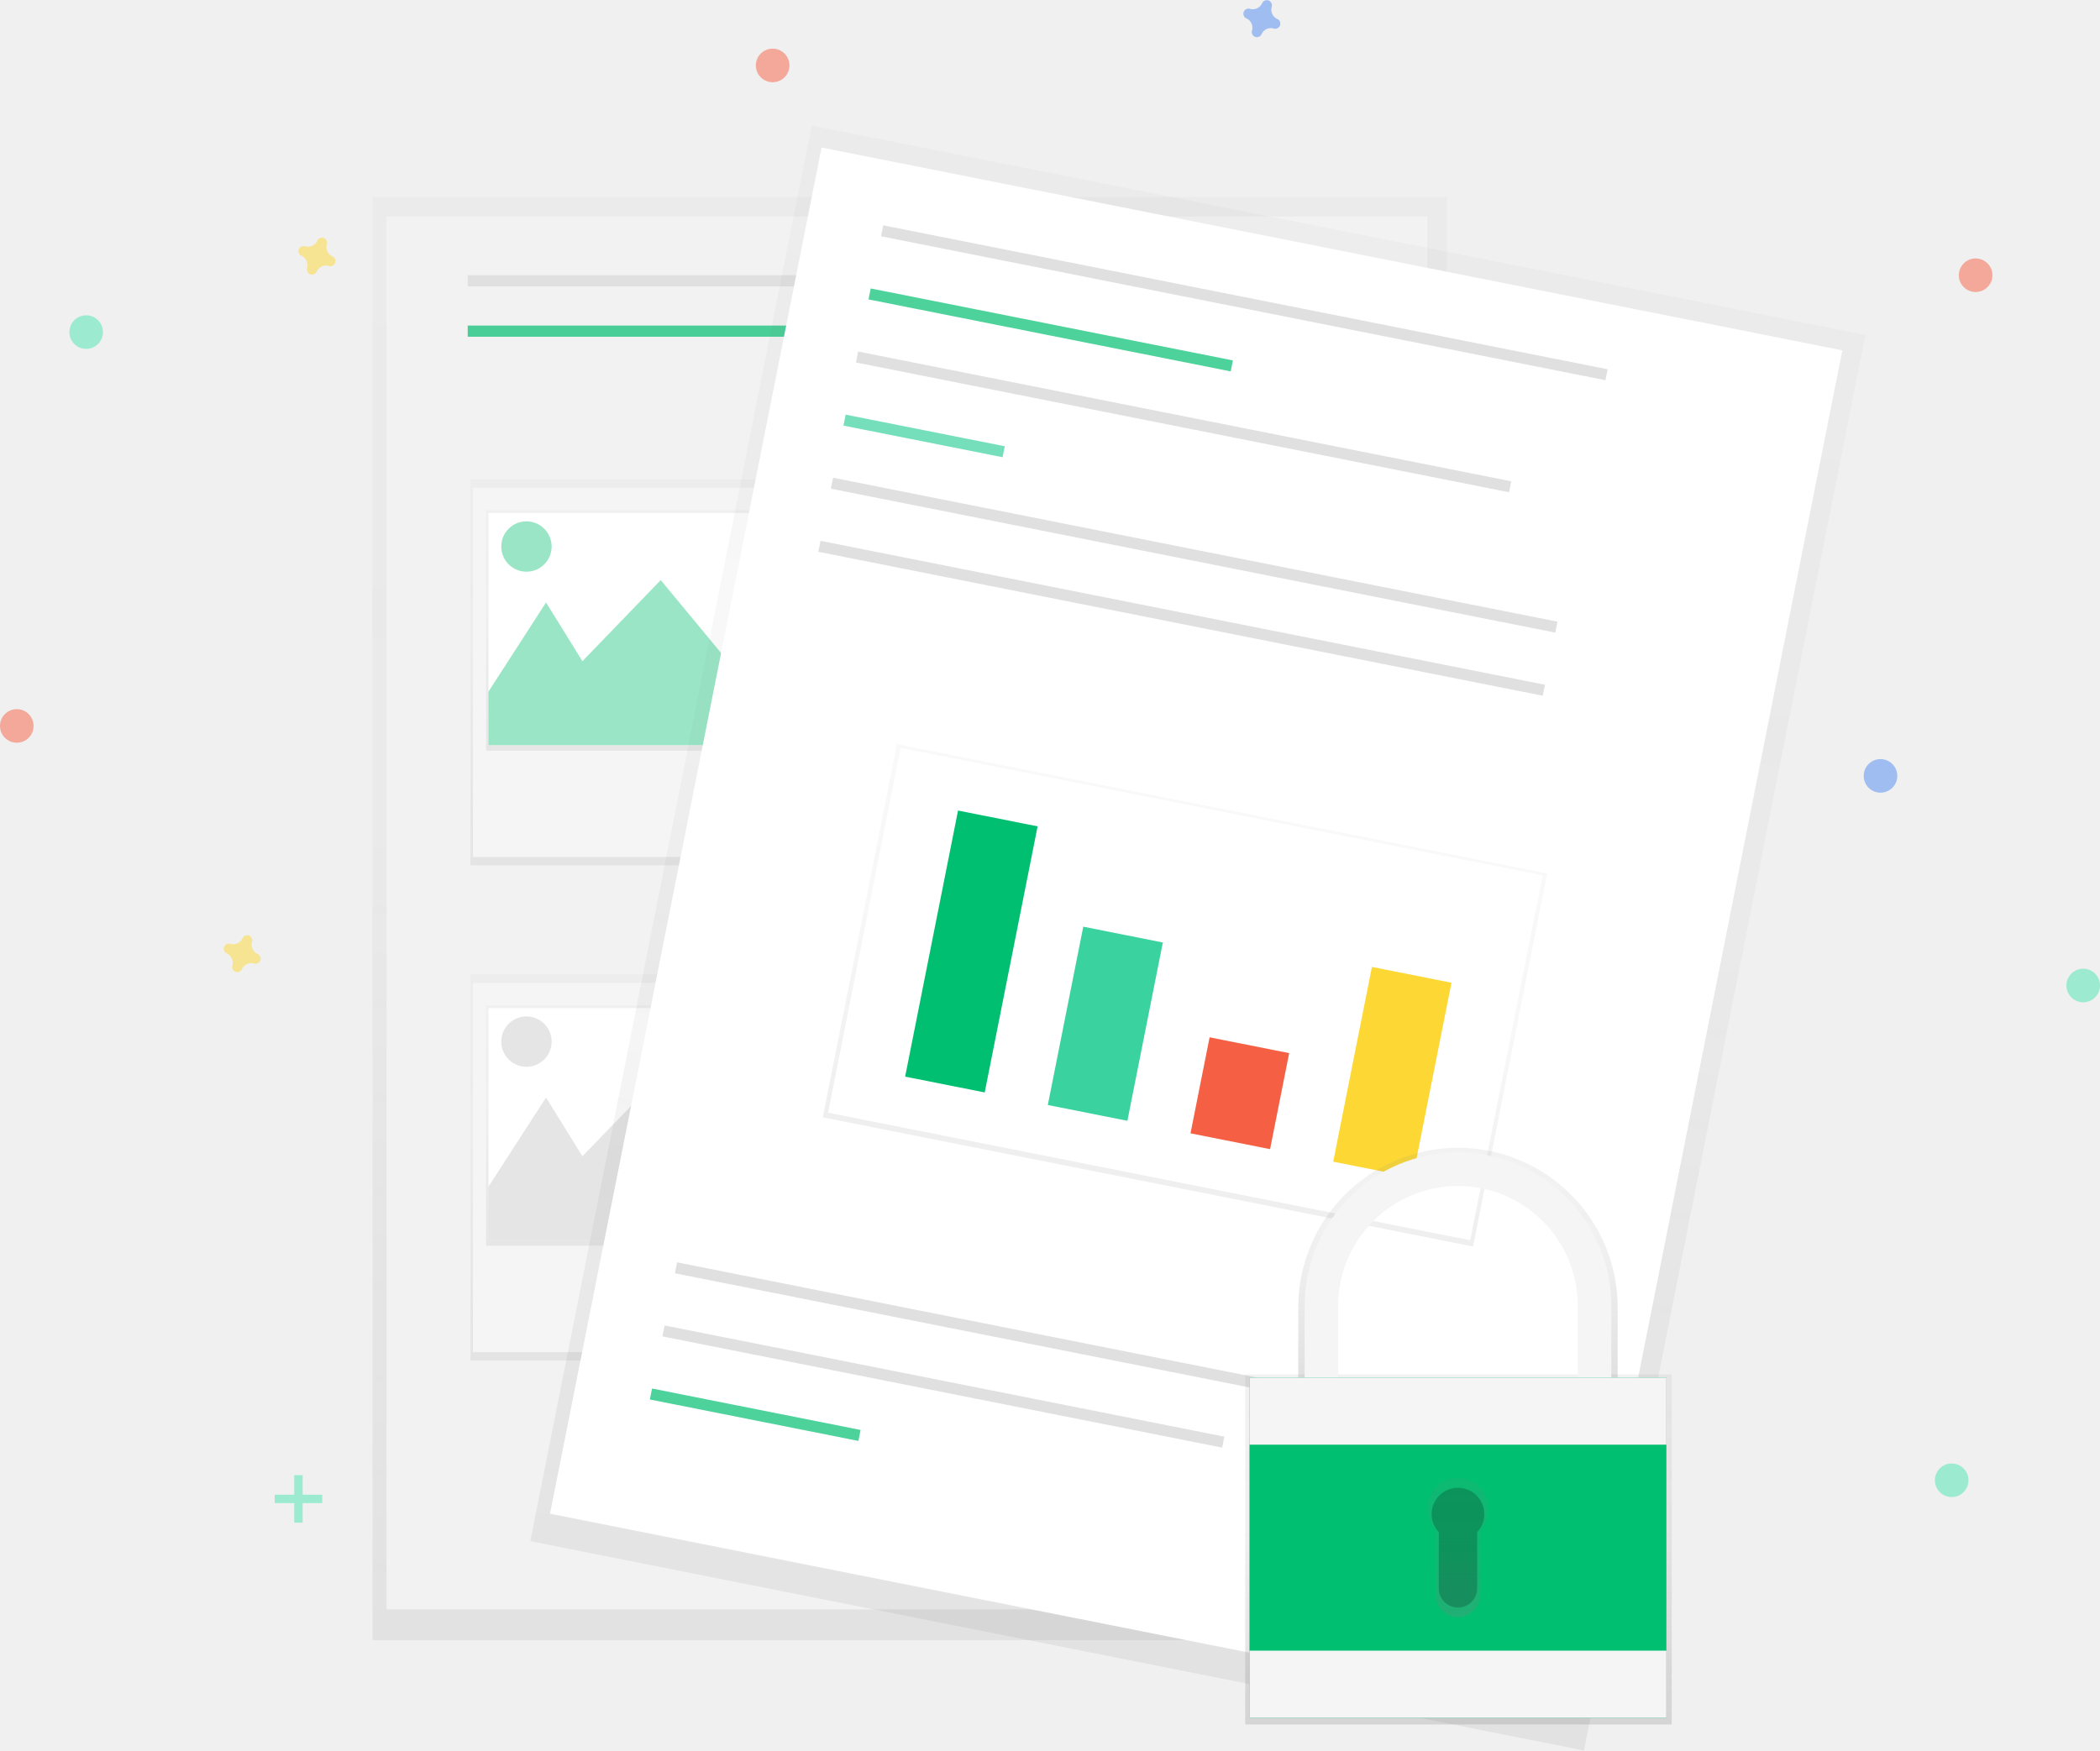
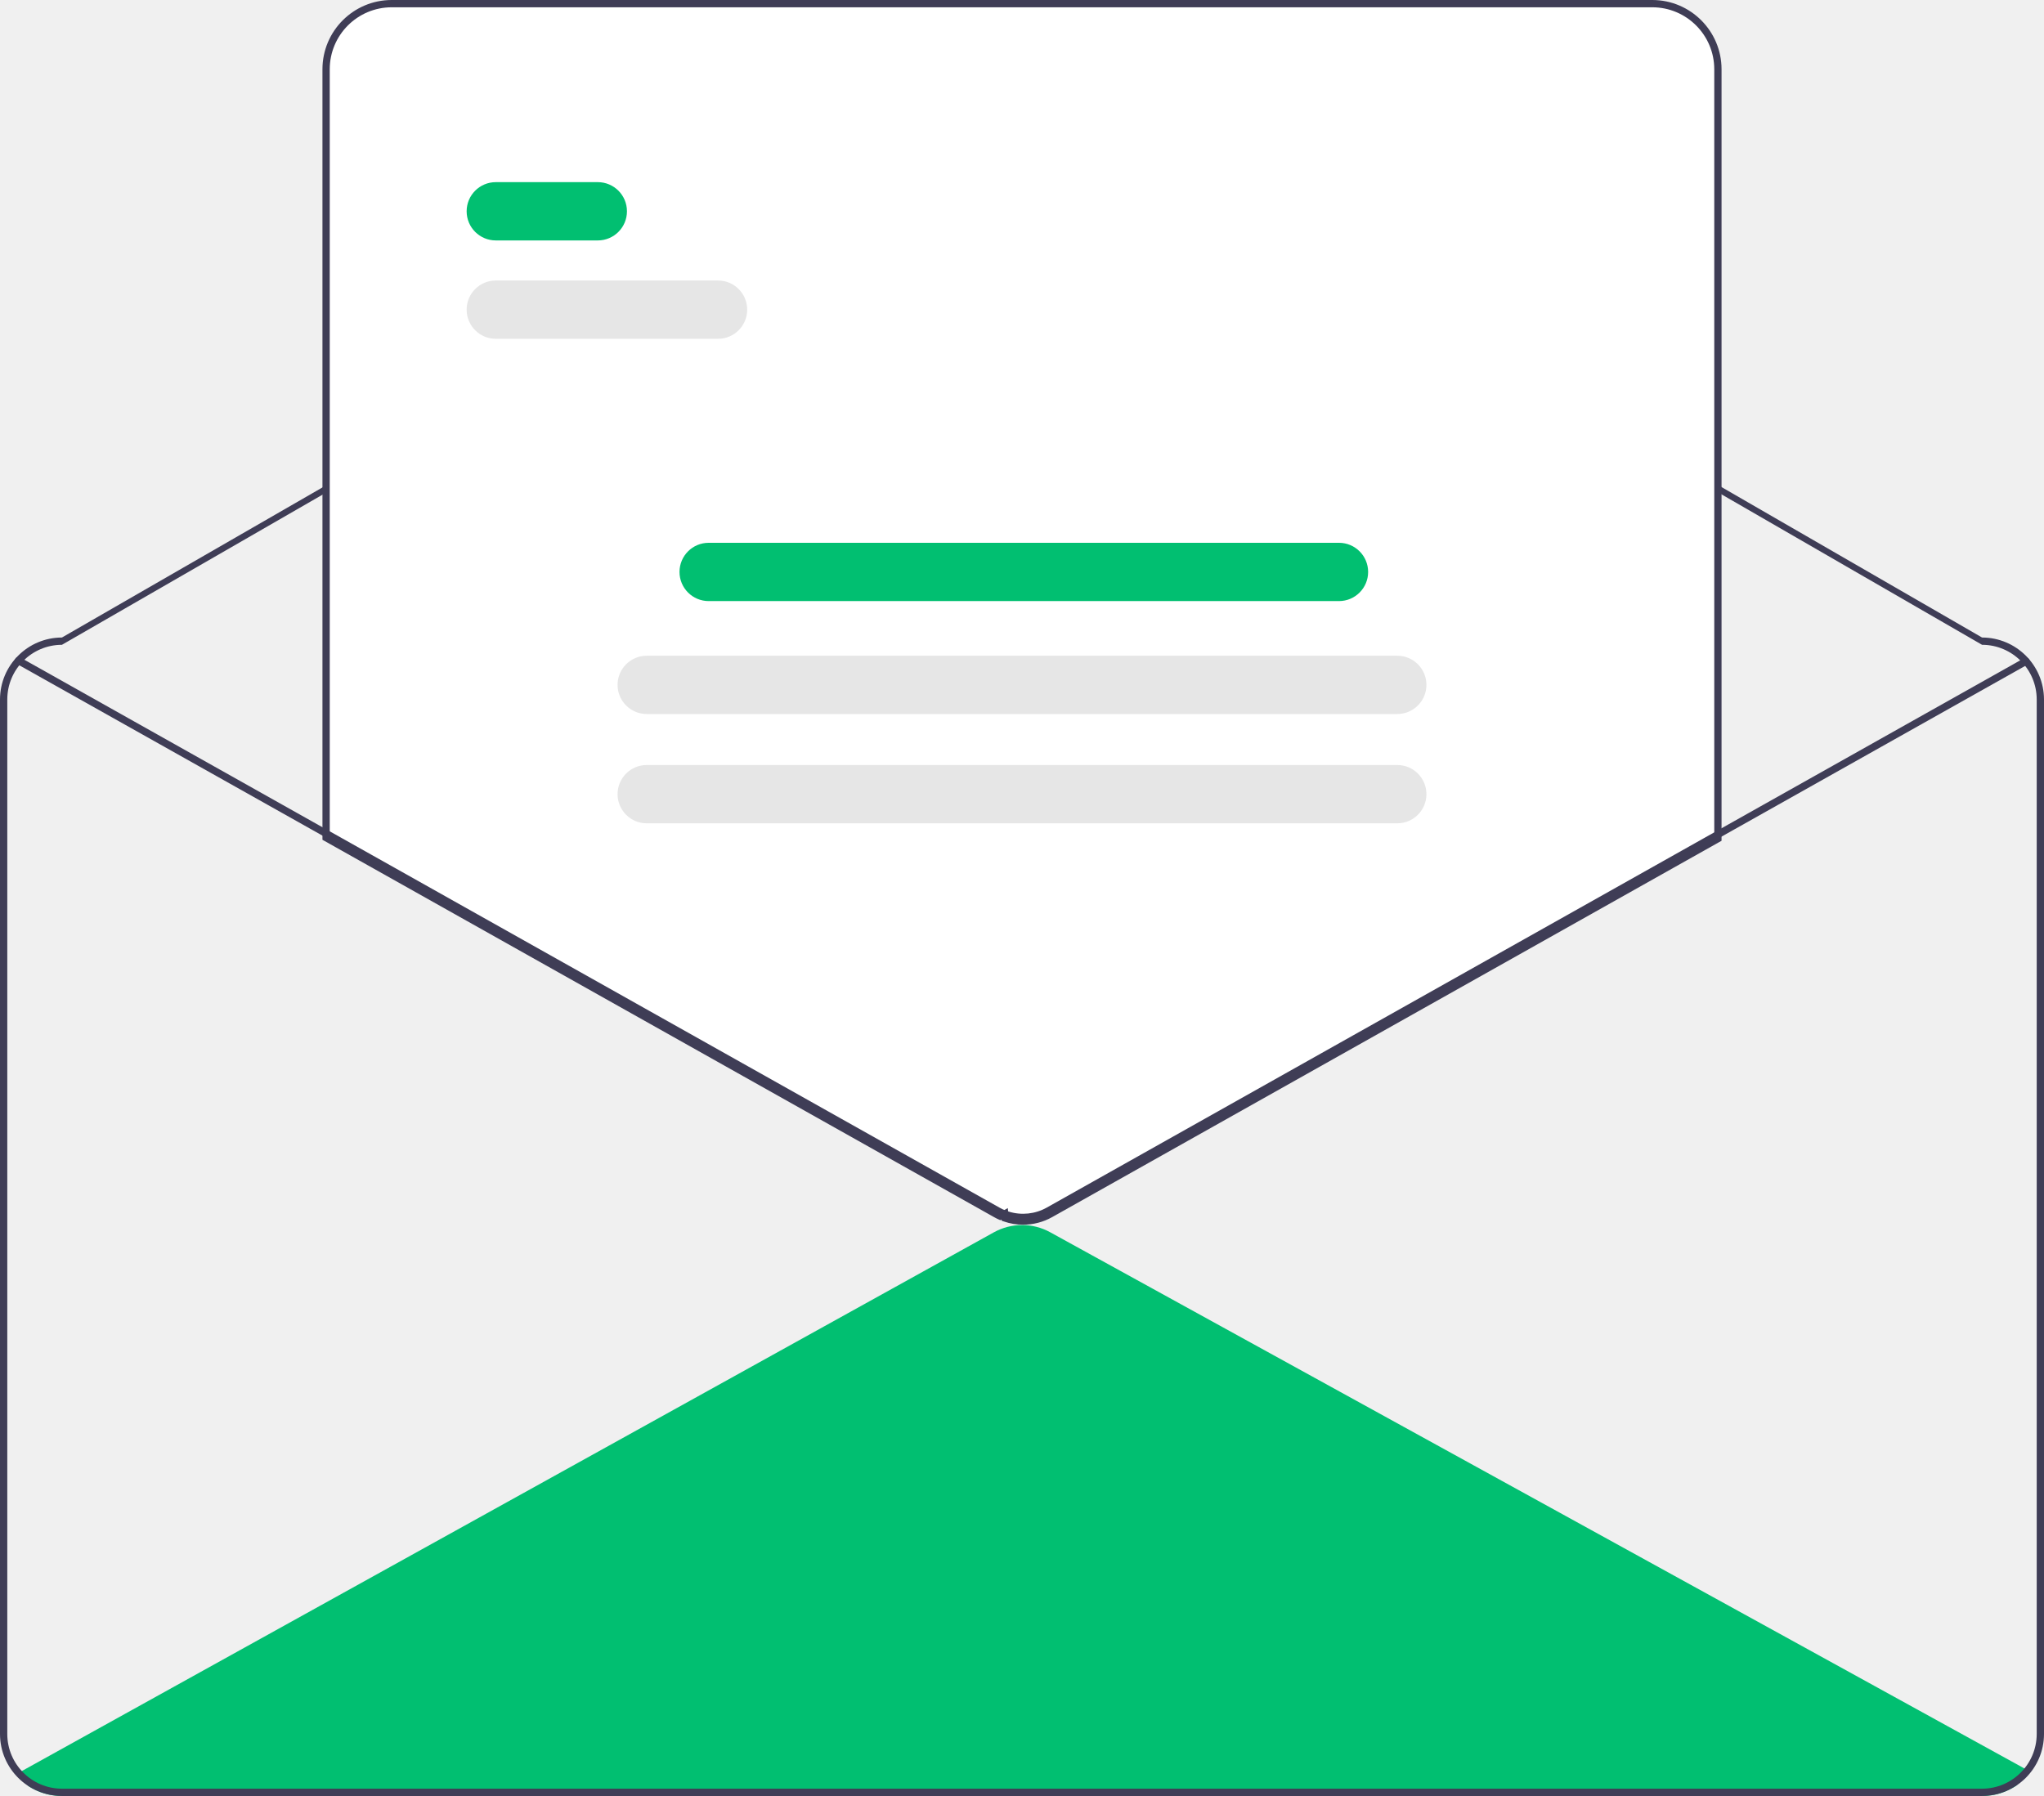
- <svg xmlns="http://www.w3.org/2000/svg" xmlns:xlink="http://www.w3.org/1999/xlink" id="e8f68bdd-4984-4f2e-95b7-7fc8ec281257" data-name="Layer 1" width="918.14" height="765.54" viewBox="0 0 918.14 765.54">
-   <defs>
-     <linearGradient id="27aa7b70-b106-4a00-be67-693c8380e41d" x1="397.74" y1="717.25" x2="397.74" y2="86.11" gradientUnits="userSpaceOnUse">
-       <stop offset="0" stop-color="gray" stop-opacity="0.25" />
-       <stop offset="0.54" stop-color="gray" stop-opacity="0.12" />
-       <stop offset="1" stop-color="gray" stop-opacity="0.1" />
-     </linearGradient>
-     <linearGradient id="46a816da-c484-41ec-8a6f-fbf14454d910" x1="288.88" y1="378.44" x2="288.88" y2="209.65" xlink:href="#27aa7b70-b106-4a00-be67-693c8380e41d" />
-     <linearGradient id="32b634d8-28f1-48d9-a868-f602a2cad942" x1="288.88" y1="328.29" x2="288.88" y2="223.1" xlink:href="#27aa7b70-b106-4a00-be67-693c8380e41d" />
-     <clipPath id="7a4c6aff-0be0-461b-a111-b3ae1b8fbf73" transform="translate(-140.93 -67.23)">
-       <rect id="8cc91f6d-19b0-43cc-9c18-2faa83ac34ba" data-name="&lt;Rectangle&gt;" x="354.51" y="291.55" width="150.6" height="101.52" fill="#fff" />
-     </clipPath>
-     <linearGradient id="38f1cb81-8fac-4205-a0ff-a33ac00d354c" x1="288.88" y1="594.94" x2="288.88" y2="426.14" xlink:href="#27aa7b70-b106-4a00-be67-693c8380e41d" />
-     <linearGradient id="6fc01aaf-135e-403e-a209-43b2a4fe59f1" x1="288.88" y1="544.79" x2="288.88" y2="439.6" xlink:href="#27aa7b70-b106-4a00-be67-693c8380e41d" />
-     <clipPath id="79ce363a-d134-40e4-9f82-b96d04a36978" transform="translate(-140.93 -67.23)">
-       <rect id="5b44e697-61fe-43bd-9a58-5f3e41301748" data-name="&lt;Rectangle&gt;" x="354.51" y="508.05" width="150.6" height="101.52" fill="#fff" />
-     </clipPath>
-     <linearGradient id="54803c44-522d-4b9e-9a34-f1f7b43e8483" x1="671.57" y1="760.34" x2="671.57" y2="129.2" gradientTransform="translate(1109.43 -194.1) rotate(90)" xlink:href="#27aa7b70-b106-4a00-be67-693c8380e41d" />
-     <linearGradient id="089a6a47-adaa-499b-aefb-cd6464b62fb8" x1="670.96" y1="553.63" x2="670.96" y2="387.28" gradientTransform="translate(1129.51 -168.41) rotate(90)" xlink:href="#27aa7b70-b106-4a00-be67-693c8380e41d" />
-     <linearGradient id="fd8d88e0-7826-450d-9e0b-001d1be709c2" x1="637.66" y1="754.12" x2="637.66" y2="601.05" xlink:href="#27aa7b70-b106-4a00-be67-693c8380e41d" />
-     <linearGradient id="8d1793c5-b76e-44e2-a52e-569460402331" x1="778.37" y1="673.86" x2="778.37" y2="569.13" xlink:href="#27aa7b70-b106-4a00-be67-693c8380e41d" />
-     <linearGradient id="4745700d-8097-45ff-9f71-625443fc4ad8" x1="778.37" y1="774.41" x2="778.37" y2="713.66" xlink:href="#27aa7b70-b106-4a00-be67-693c8380e41d" />
-   </defs>
-   <g opacity="0.5">
-     <rect x="162.9" y="86.11" width="469.69" height="631.14" fill="url(#27aa7b70-b106-4a00-be67-693c8380e41d)" />
-   </g>
-   <rect x="169.02" y="94.67" width="455.01" height="609.12" fill="#f2f2f2" />
-   <rect x="204.49" y="120.36" width="156.56" height="4.89" fill="#e0e0e0" />
-   <rect x="204.49" y="142.37" width="156.56" height="4.89" fill="#01bf71" opacity="0.7" />
-   <rect x="384.29" y="120.36" width="156.56" height="4.89" fill="#e0e0e0" />
-   <rect x="408.75" y="259.8" width="156.56" height="4.89" fill="#e0e0e0" />
-   <rect x="412.42" y="273.25" width="156.56" height="4.89" fill="#e0e0e0" />
-   <rect x="419.76" y="286.7" width="156.56" height="4.89" fill="#e0e0e0" />
-   <rect x="408.75" y="476.29" width="156.56" height="4.89" fill="#e0e0e0" />
-   <rect x="412.42" y="489.75" width="156.56" height="4.89" fill="#e0e0e0" />
-   <rect x="419.76" y="503.2" width="156.56" height="4.89" fill="#e0e0e0" />
-   <g opacity="0.5">
-     <rect x="205.71" y="209.65" width="166.35" height="168.79" fill="url(#46a816da-c484-41ec-8a6f-fbf14454d910)" />
-   </g>
-   <rect x="206.76" y="213.32" width="163.72" height="161.45" fill="#f5f5f5" />
-   <g opacity="0.5">
-     <rect x="212.53" y="223.1" width="152.7" height="105.19" fill="url(#32b634d8-28f1-48d9-a868-f602a2cad942)" />
-   </g>
-   <rect id="689f37f3-cc41-448d-b172-63ec123bc985" data-name="&lt;Rectangle&gt;" x="213.58" y="224.32" width="150.6" height="101.52" fill="#fff" />
-   <g clip-path="url(#7a4c6aff-0be0-461b-a111-b3ae1b8fbf73)">
-     <polygon points="200.82 322.18 238.74 263.46 254.64 289.15 288.88 253.68 318.24 289.15 343.93 236.56 409.98 341.75 195.93 334.41 200.82 322.18" fill="#01bf71" opacity="0.4" />
-     <circle cx="230.17" cy="239" r="11.01" fill="#01bf71" opacity="0.4" />
-   </g>
-   <g opacity="0.5">
-     <rect x="205.71" y="426.14" width="166.35" height="168.79" fill="url(#38f1cb81-8fac-4205-a0ff-a33ac00d354c)" />
-   </g>
-   <rect x="206.76" y="429.81" width="163.72" height="161.45" fill="#f5f5f5" />
-   <g opacity="0.5">
-     <rect x="212.53" y="439.6" width="152.7" height="105.19" fill="url(#6fc01aaf-135e-403e-a209-43b2a4fe59f1)" />
-   </g>
-   <rect id="b429ac3a-f8a8-4171-bcce-5b6c002c0714" data-name="&lt;Rectangle&gt;" x="213.58" y="440.82" width="150.6" height="101.52" fill="#fff" />
-   <g clip-path="url(#79ce363a-d134-40e4-9f82-b96d04a36978)">
-     <polygon points="200.82 538.67 238.74 479.96 254.64 505.65 288.88 470.18 318.24 505.65 343.93 453.05 409.98 558.24 195.93 550.9 200.82 538.67" fill="#bdbdbd" opacity="0.4" />
-     <circle cx="230.17" cy="455.5" r="11.01" fill="#bdbdbd" opacity="0.4" />
-   </g>
-   <g opacity="0.5">
-     <rect x="349.09" y="242.63" width="631.14" height="469.69" transform="translate(-74.16 969.06) rotate(-78.76)" fill="url(#54803c44-522d-4b9e-9a34-f1f7b43e8483)" />
-   </g>
-   <rect x="359.37" y="247.33" width="609.12" height="455.01" transform="translate(-72.16 966.22) rotate(-78.76)" fill="#fff" />
-   <rect x="523.5" y="197.22" width="322.91" height="4.89" transform="translate(-88.86 -196.94) rotate(11.24)" fill="#e0e0e0" />
-   <rect x="433.36" y="650.7" width="322.91" height="4.89" transform="translate(-2.18 -170.66) rotate(11.24)" fill="#e0e0e0" />
-   <rect x="428.58" y="671.14" width="249.52" height="4.89" transform="translate(1.01 -162.18) rotate(11.24)" fill="#e0e0e0" />
-   <rect x="424.6" y="683.47" width="92.96" height="4.89" transform="translate(1.84 -145.91) rotate(11.24)" fill="#01bf71" opacity="0.7" />
-   <rect x="519.57" y="209.08" width="161.45" height="4.89" transform="translate(-88.17 -180.2) rotate(11.24)" fill="#01bf71" opacity="0.7" />
-   <rect x="512.84" y="249.31" width="291.11" height="4.89" transform="translate(-79.21 -190.76) rotate(11.24)" fill="#e0e0e0" />
-   <rect x="509.47" y="255.44" width="70.94" height="4.89" transform="translate(-80.19 -168.52) rotate(11.24)" fill="#3ad29f" opacity="0.7" />
-   <rect x="501.56" y="307.59" width="322.91" height="4.89" transform="translate(-67.76 -190.54) rotate(11.24)" fill="#e0e0e0" />
-   <g opacity="0.5">
-     <rect x="575.87" y="357.6" width="166.35" height="289.88" transform="translate(-103.27 983.74) rotate(-78.76)" fill="url(#089a6a47-adaa-499b-aefb-cd6464b62fb8)" />
-   </g>
-   <rect x="516.06" y="420.61" width="286.22" height="162.68" transform="translate(-30.42 -186.11) rotate(11.24)" fill="#fff" />
-   <rect x="496.08" y="335.18" width="322.91" height="4.89" transform="translate(-62.49 -188.94) rotate(11.24)" fill="#e0e0e0" />
-   <rect x="547.86" y="424.02" width="35.47" height="118.64" transform="translate(-35.84 -168.22) rotate(11.24)" fill="#01bf71" />
-   <rect x="606.43" y="475.19" width="35.47" height="79.5" transform="translate(-28.56 -179.03) rotate(11.24)" fill="#3ad29f" />
-   <rect x="665.23" y="523.93" width="35.47" height="42.81" transform="translate(-21.5 -189.92) rotate(11.24)" fill="#f55f44" />
-   <rect x="731.91" y="492.72" width="35.47" height="86.84" transform="translate(-22.02 -203.09) rotate(11.24)" fill="#fdd835" />
-   <g opacity="0.5">
-     <rect x="128.65" y="645.09" width="3.67" height="20.79" fill="#47e6b1" />
-     <rect x="269.58" y="712.31" width="3.67" height="20.79" transform="translate(853.2 384.07) rotate(90)" fill="#47e6b1" />
-   </g>
-   <path d="M699.44,75.56a4.49,4.49,0,0,1-2.5-5.43,2.16,2.16,0,0,0,.1-.5h0a2.25,2.25,0,0,0-4-1.49h0a2.16,2.16,0,0,0-.25.44,4.49,4.49,0,0,1-5.43,2.5,2.16,2.16,0,0,0-.5-.1h0a2.25,2.25,0,0,0-1.49,4h0a2.16,2.16,0,0,0,.44.25,4.49,4.49,0,0,1,2.5,5.43,2.16,2.16,0,0,0-.1.5h0a2.25,2.25,0,0,0,4,1.49h0a2.16,2.16,0,0,0,.25-.44,4.49,4.49,0,0,1,5.43-2.5,2.16,2.16,0,0,0,.5.1h0a2.25,2.25,0,0,0,1.49-4h0A2.16,2.16,0,0,0,699.44,75.56Z" transform="translate(-140.93 -67.23)" fill="#4d8af0" opacity="0.5" />
-   <path d="M286.33,179.4a4.49,4.49,0,0,1-2.5-5.43,2.16,2.16,0,0,0,.1-.5h0a2.25,2.25,0,0,0-4-1.49h0a2.16,2.16,0,0,0-.25.44,4.49,4.49,0,0,1-5.43,2.5,2.16,2.16,0,0,0-.5-.1h0a2.25,2.25,0,0,0-1.49,4h0a2.16,2.16,0,0,0,.44.25,4.49,4.49,0,0,1,2.5,5.43,2.16,2.16,0,0,0-.1.5h0a2.25,2.25,0,0,0,4,1.49h0a2.16,2.16,0,0,0,.25-.44,4.49,4.49,0,0,1,5.43-2.5,2.16,2.16,0,0,0,.5.1h0a2.25,2.25,0,0,0,1.49-4h0A2.16,2.16,0,0,0,286.33,179.4Z" transform="translate(-140.93 -67.23)" fill="#fdd835" opacity="0.5" />
-   <path d="M253.63,484.46a4.49,4.49,0,0,1-2.5-5.43,2.16,2.16,0,0,0,.1-.5h0a2.25,2.25,0,0,0-4-1.49h0a2.16,2.16,0,0,0-.25.44,4.49,4.49,0,0,1-5.43,2.5,2.16,2.16,0,0,0-.5-.1h0a2.25,2.25,0,0,0-1.49,4h0a2.16,2.16,0,0,0,.44.25,4.49,4.49,0,0,1,2.5,5.43,2.16,2.16,0,0,0-.1.5h0a2.25,2.25,0,0,0,4,1.49h0a2.16,2.16,0,0,0,.25-.44,4.49,4.49,0,0,1,5.43-2.5,2.16,2.16,0,0,0,.5.1h0a2.25,2.25,0,0,0,1.49-4h0A2.16,2.16,0,0,0,253.63,484.46Z" transform="translate(-140.93 -67.23)" fill="#fdd835" opacity="0.5" />
-   <circle cx="337.81" cy="28.62" r="7.34" fill="#f55f44" opacity="0.5" />
-   <circle cx="7.34" cy="317.46" r="7.34" fill="#f55f44" opacity="0.5" />
-   <circle cx="863.76" cy="120.36" r="7.34" fill="#f55f44" opacity="0.5" />
-   <circle cx="822.17" cy="339.3" r="7.34" fill="#4d8af0" opacity="0.5" />
-   <circle cx="37.68" cy="145.22" r="7.34" fill="#47e6b1" opacity="0.5" />
-   <circle cx="853.29" cy="647.34" r="7.34" fill="#47e6b1" opacity="0.5" />
-   <circle cx="910.8" cy="430.97" r="7.34" fill="#47e6b1" opacity="0.5" />
-   <rect x="544.42" y="601.05" width="186.48" height="153.07" fill="url(#fd8d88e0-7826-450d-9e0b-001d1be709c2)" />
-   <path d="M723.82,639a54.55,54.55,0,0,1,109.1,0v34.91h15.27V639a69.82,69.82,0,0,0-139.65,0v34.91h15.27Z" transform="translate(-140.93 -67.23)" fill="url(#8d1793c5-b76e-44e2-a52e-569460402331)" />
-   <path d="M726,638.25a52.37,52.37,0,1,1,104.74,0v33.52H845.4V638.25a67,67,0,0,0-134.06,0v33.52H726Z" transform="translate(-140.93 -67.23)" fill="#f5f5f5" />
-   <rect x="546.32" y="602.45" width="182.24" height="148.73" fill="#01bf71" />
-   <rect x="546.32" y="602.45" width="182.24" height="148.73" fill="#f5f5f5" />
-   <rect x="546.32" y="631.77" width="182.24" height="90.07" fill="#01bf71" />
-   <path d="M791.73,727a13.36,13.36,0,1,0-23.08,9.15v28.51a9.72,9.72,0,0,0,19.44,0V736.18A13.3,13.3,0,0,0,791.73,727Z" transform="translate(-140.93 -67.23)" fill="url(#4745700d-8097-45ff-9f71-625443fc4ad8)" />
-   <path d="M789.89,729.38a11.52,11.52,0,1,0-19.9,7.89v24.58a8.38,8.38,0,1,0,16.76,0V737.27A11.47,11.47,0,0,0,789.89,729.38Z" transform="translate(-140.93 -67.23)" opacity="0.2" />
+ <svg xmlns="http://www.w3.org/2000/svg" id="bf59fb71-ac1e-4020-97b5-5970fed6e003" data-name="Layer 1" width="561" height="493" viewBox="0 0 561 493">
+   <path d="M876.03,689.45c-.98,1.37-1.97,2.73-2.95,4.08A16.828,16.828,0,0,1,863.5,696.5h-527a16.904,16.904,0,0,1-9.21-2.72c-.91-1.2-1.81-2.41-2.72-3.62l.91-.5L592.27,541.78a16.019,16.019,0,0,1,15.47-.02L875.13,688.95Z" transform="translate(-319.5 -203.5)" fill="#01bf71" />
+   <path d="M863.5,378.5,632.282,244.97a64.023,64.023,0,0,0-63.981-.032L336.5,378.5a17.024,17.024,0,0,0-17,17v284a17.02,17.02,0,0,0,17,17h527a17.029,17.029,0,0,0,17-17v-284A17.024,17.024,0,0,0,863.5,378.5Zm15,301a15.036,15.036,0,0,1-15,15h-527a15.027,15.027,0,0,1-15-15v-284a15.018,15.018,0,0,1,15-15L568.3,246.938a64.023,64.023,0,0,1,63.981.032L863.5,380.5a15.018,15.018,0,0,1,15,15Z" transform="translate(-319.5 -203.5)" fill="#3f3d56" />
+   <path d="M600.3,539.18a15.363,15.363,0,0,1-5.116-.858l-.302-.107-.061-.672c-.188.093-.379.182-.569.266l-.201.088-.201-.089c-.421-.185-.84-.395-1.244-.622L408.5,433.732V222.5A18.521,18.521,0,0,1,427,204H773a18.521,18.521,0,0,1,18.5,18.5V434.002l-.255.144-183.25,103.04A15.757,15.757,0,0,1,600.3,539.18Z" transform="translate(-319.5 -203.5)" fill="#fff" />
+   <path d="M600.3,539.68a15.856,15.856,0,0,1-5.282-.887l-.605-.213-.026-.286-.337.148-.402-.177c-.437-.192-.87-.409-1.288-.645L408,434.025V222.5a19.022,19.022,0,0,1,19-19H773a19.022,19.022,0,0,1,19,19V434.295L608.24,537.622A16.253,16.253,0,0,1,600.3,539.68Zm-4.013-2.577a14.492,14.492,0,0,0,10.974-1.226L790,433.125V222.5a17.019,17.019,0,0,0-17-17H427a17.019,17.019,0,0,0-17,17V432.854l11.99,6.733,171.35,96.291q.35.197.71.371.36-.174.709-.37l1.347-.759Z" transform="translate(-319.5 -203.5)" fill="#3f3d56" />
+   <path d="M876.07,385.88,803.5,426.68,791,433.71,607.75,536.75a15.242,15.242,0,0,1-7.45,1.93,14.911,14.911,0,0,1-4.95-.83,12.054,12.054,0,0,1-1.3-.5q-.614-.27-1.2-.6L421.5,440.46,409,433.44l-84.92-47.72a1.011,1.011,0,0,1-.38-1.37.999.999,0,0,1,1.36-.38L409,431.14l12.5,7.02L593.83,535a13.074,13.074,0,0,0,1.78.83c.26.1.53.19.8.27A13.264,13.264,0,0,0,606.77,535L791,431.42l12.5-7.03,71.59-40.25a.998.998,0,1,1,.98,1.74Z" transform="translate(-319.5 -203.5)" fill="#3f3d56" />
+   <path d="M483.575,269.5h-28a8,8,0,0,1,0-16h28a8,8,0,0,1,0,16Z" transform="translate(-319.5 -203.5)" fill="#01bf71" />
+   <path d="M516.575,296.5h-61a8,8,0,0,1,0-16h61a8,8,0,0,1,0,16Z" transform="translate(-319.5 -203.5)" fill="#e6e6e6" />
+   <path d="M687,368.5H514a8,8,0,0,1,0-16H687a8,8,0,0,1,0,16Z" transform="translate(-319.5 -203.5)" fill="#01bf71" />
+   <path d="M703,399.5H497a8,8,0,0,1,0-16H703a8,8,0,0,1,0,16Z" transform="translate(-319.5 -203.5)" fill="#e6e6e6" />
+   <path d="M703,429.5H497a8,8,0,0,1,0-16H703a8,8,0,0,1,0,16Z" transform="translate(-319.5 -203.5)" fill="#e6e6e6" />
</svg>
